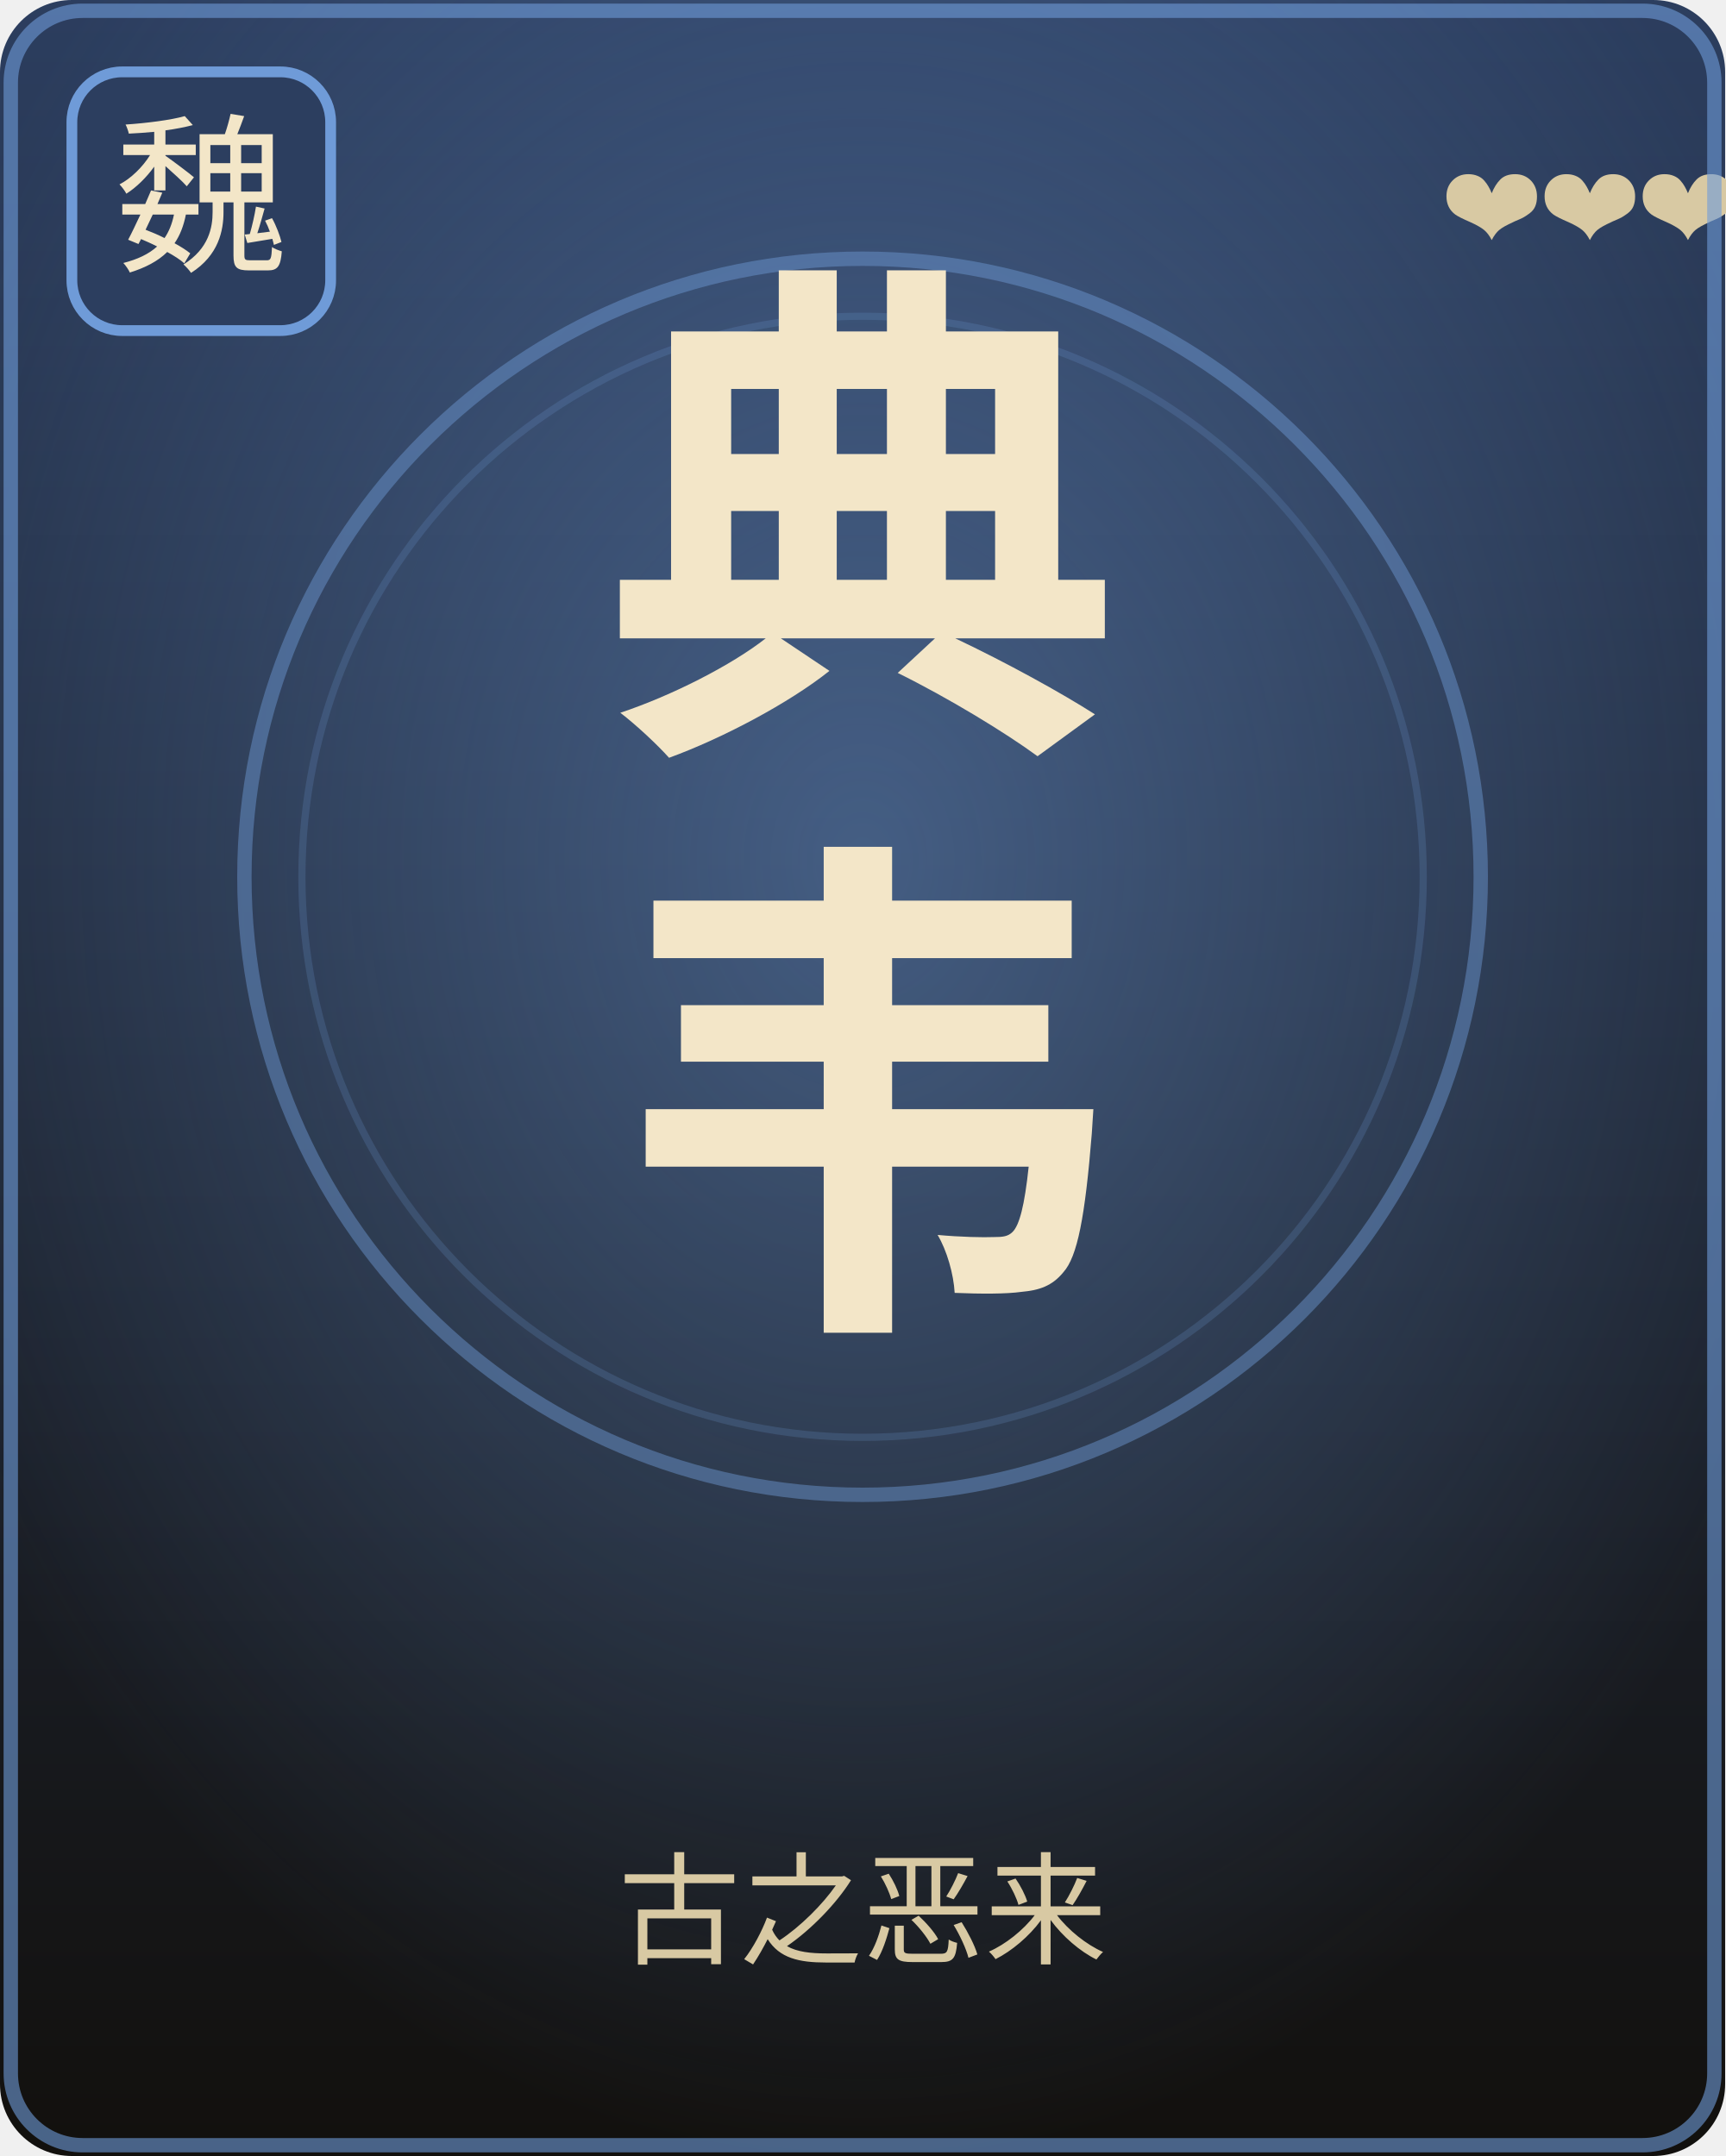
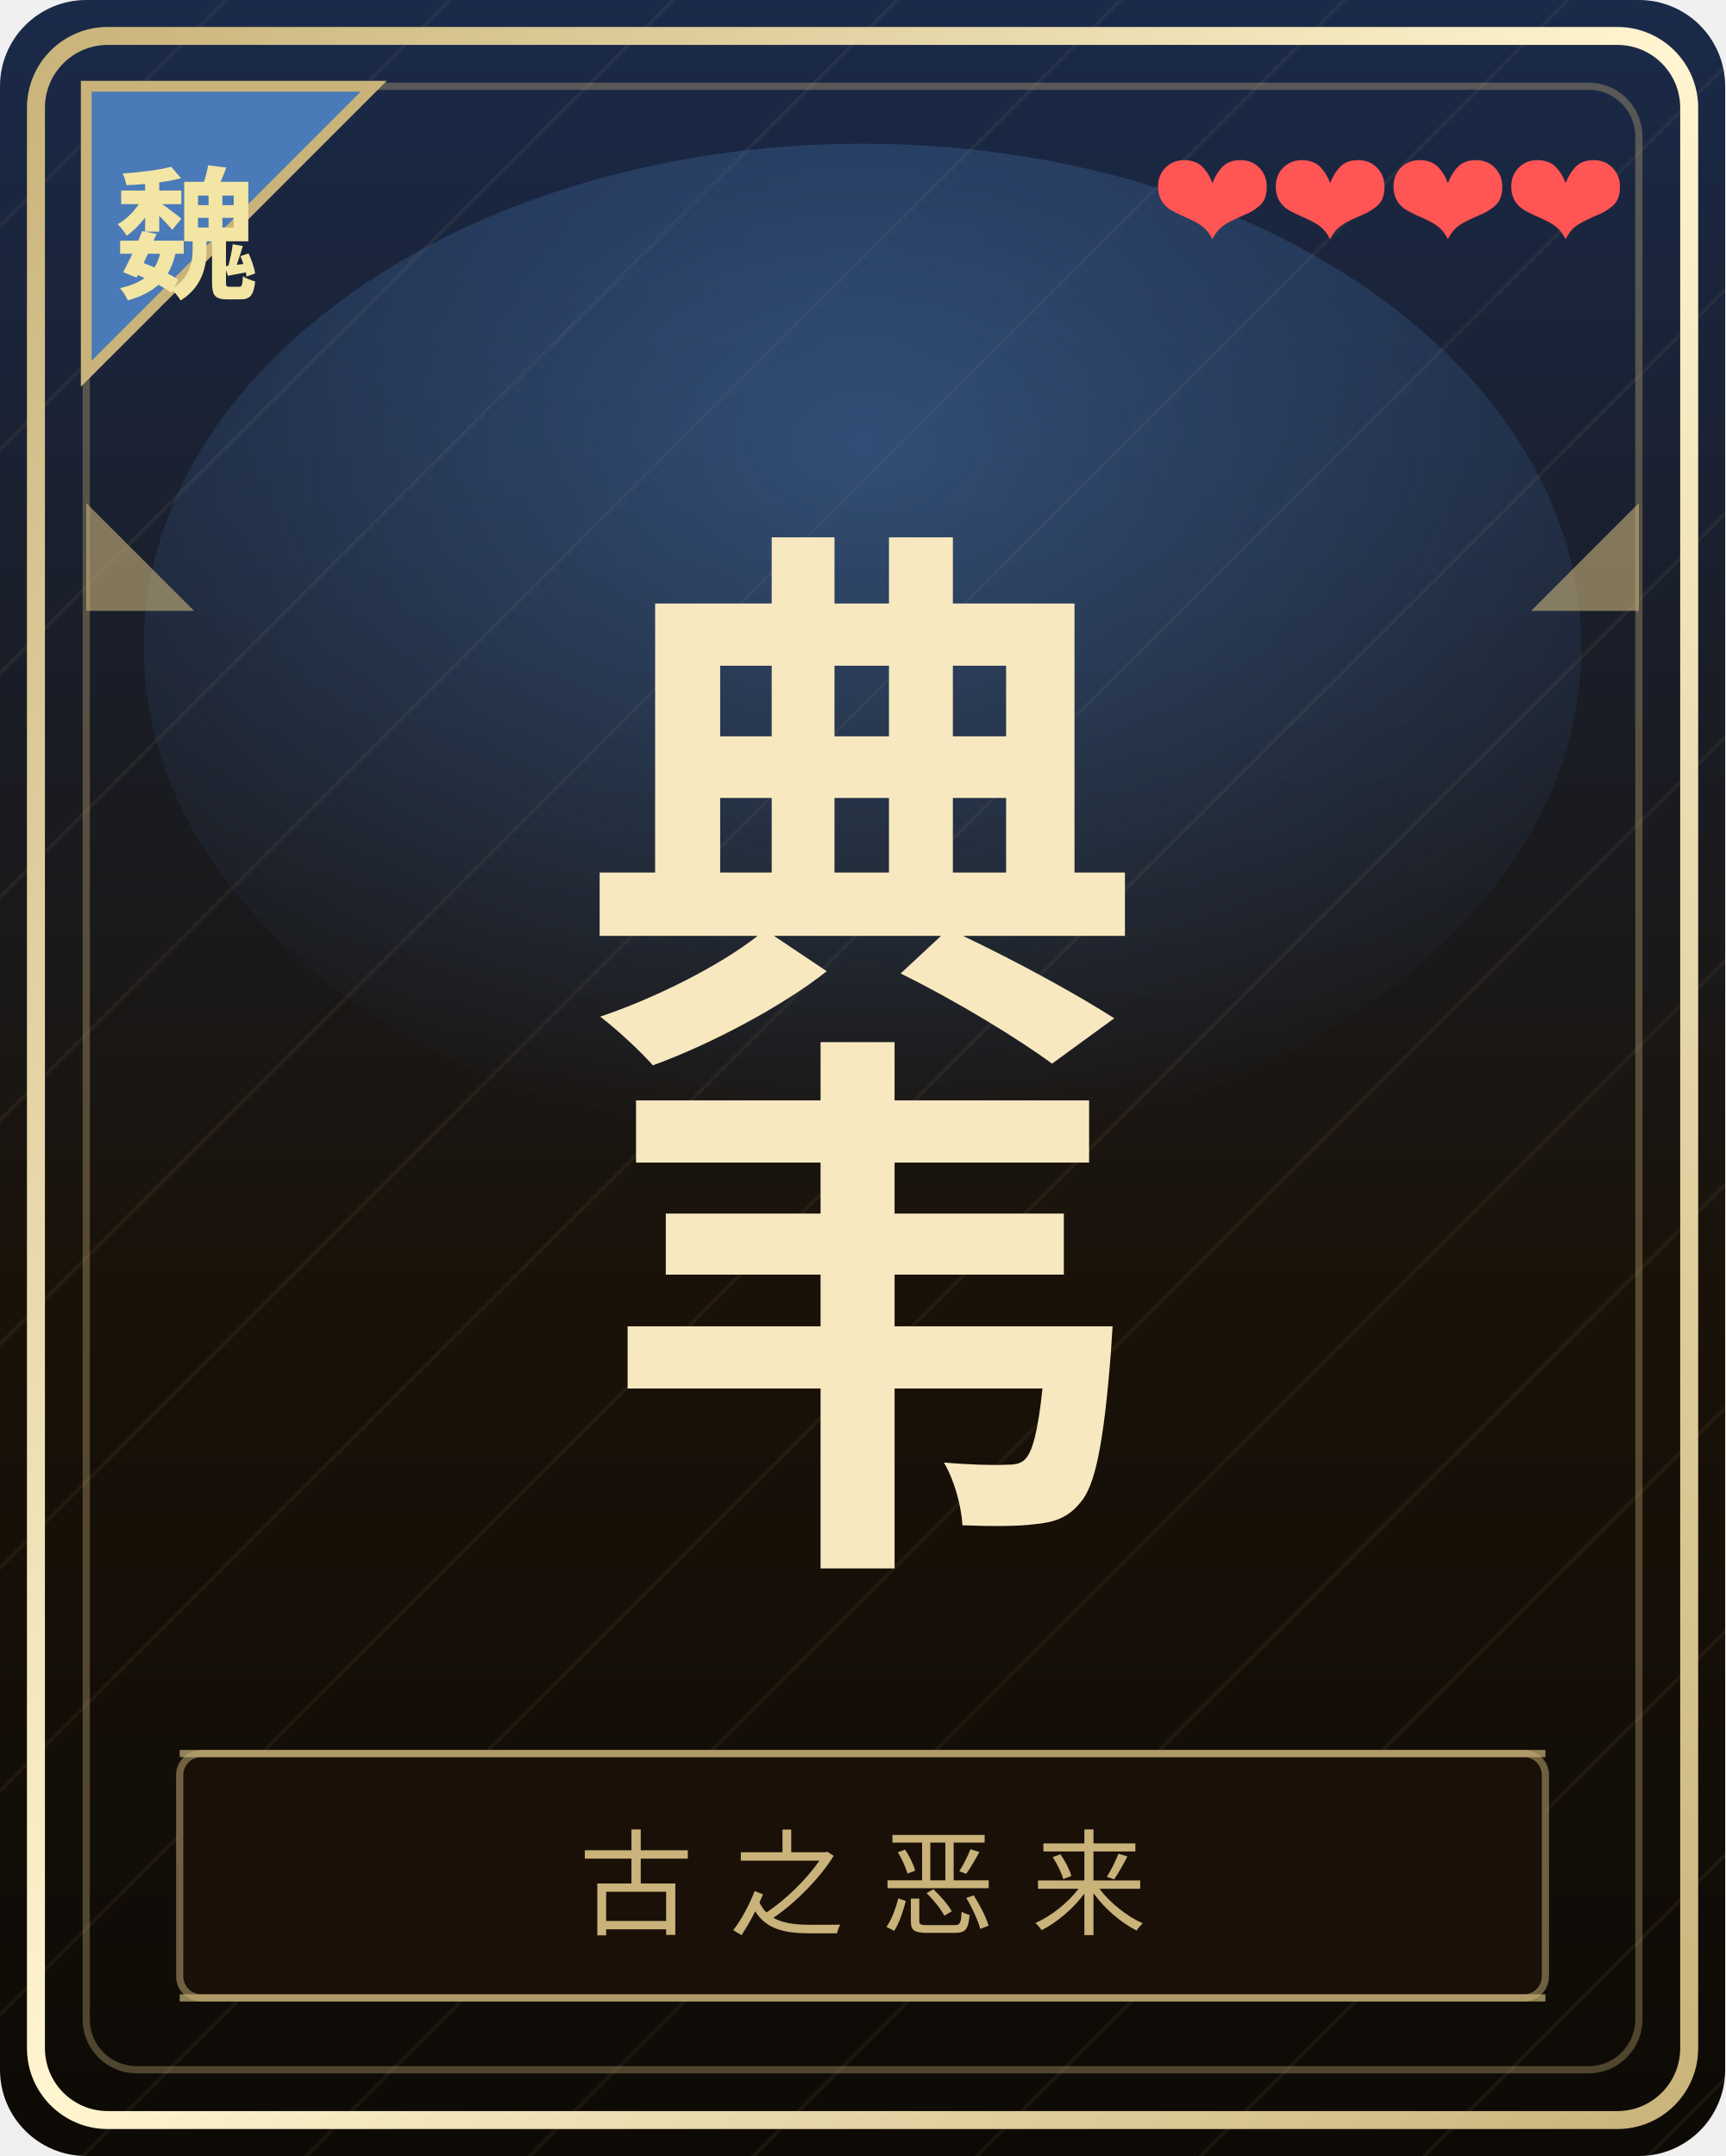
<svg xmlns="http://www.w3.org/2000/svg" width="240" height="300" viewBox="0 0 240 300">
  <defs>
    <linearGradient id="bg" x1="0" y1="0" x2="0" y2="1">
-       <stop offset="0" stop-color="#2c3e5f" />
-       <stop offset="1" stop-color="#12100d" />
+       <stop offset="0" stop-color="#1a2a4a" />
+       <stop offset="0.6" stop-color="#1a1208" />
+       <stop offset="1" stop-color="#0d0a06" />
    </linearGradient>
-     <radialGradient id="glow" cx="0.5" cy="0.4" r="0.6">
-       <stop offset="0" stop-color="#6f9bd8" stop-opacity="0.45" />
-       <stop offset="1" stop-color="#6f9bd8" stop-opacity="0" />
+     <linearGradient id="frame" x1="0" y1="0" x2="1" y2="1">
+       <stop offset="0" stop-color="#c9b37a" />
+       <stop offset="0.5" stop-color="#fff5d0" />
+       <stop offset="1" stop-color="#c9b37a" />
+     </linearGradient>
+     <radialGradient id="glow" cx="0.5" cy="0.3" r="0.7">
+       <stop offset="0" stop-color="#4a7ab8" stop-opacity="0.5" />
+       <stop offset="1" stop-color="#4a7ab8" stop-opacity="0" />
    </radialGradient>
-     <style>
-       .name { font-family: 'STKaiti','KaiTi','STSong',serif; fill: #f3e6c8; text-anchor: middle; font-weight: bold; }
-       .sub { font-family: 'STKaiti','KaiTi','STSong',serif; fill: #d8c9a3; text-anchor: middle; }
-     </style>
+     <pattern id="bgPattern" patternUnits="userSpaceOnUse" width="22" height="22" patternTransform="rotate(45)">
+       <line x1="0" y1="0" x2="0" y2="22" stroke="#c9b37a" stroke-opacity="0.07" stroke-width="1" />
+     </pattern>
  </defs>
-   <rect width="240" height="300" rx="10" fill="url(#bg)" />
-   <rect width="240" height="300" rx="10" fill="url(#glow)" />
-   <circle cx="120" cy="122" r="86" fill="none" stroke="#6f9bd8" stroke-opacity="0.45" stroke-width="2" />
-   <circle cx="120" cy="122" r="78" fill="none" stroke="#6f9bd8" stroke-opacity="0.2" stroke-width="1" />
-   <rect x="10" y="10" width="36" height="36" rx="7" fill="#2c3e5f" stroke="#6f9bd8" stroke-width="1.5" />
-   <text x="28" y="36" font-size="24" class="sub" fill="#fff" text-anchor="middle" style="fill:#f3e6c8">魏</text>
-   <text x="228" y="34" font-size="15" class="sub" text-anchor="end">❤❤❤❤</text>
-   <text x="120" y="99.04" class="name" font-size="72">典</text>
-   <text x="120" y="179.04" class="name" font-size="72">韦</text>
-   <text x="120" y="272" font-size="17" class="sub">古之恶来</text>
-   <rect x="1.5" y="1.5" width="237" height="297" rx="10" fill="none" stroke="#6f9bd8" stroke-opacity="0.6" stroke-width="2" />
+   <rect width="240" height="300" rx="12" fill="url(#bg)" />
+   <rect width="240" height="300" rx="12" fill="url(#bgPattern)" />
+   <ellipse cx="120" cy="90" rx="100" ry="70" fill="url(#glow)" />
+   <rect x="5" y="5" width="230" height="290" rx="10" fill="none" stroke="url(#frame)" stroke-width="2.5" />
+   <rect x="12" y="12" width="216" height="276" rx="7" fill="none" stroke="#c9b37a" stroke-opacity="0.35" stroke-width="1" />
+   <polygon points="12,12 52,12 12,52" fill="#4a7ab8" stroke="#c9b37a" stroke-width="1.5" />
+   <text x="26" y="40" font-size="20" text-anchor="middle" font-family="STKaiti,KaiTi,serif" font-weight="bold" fill="#f3e5a3">魏</text>
+   <text x="226" y="34" font-size="18" text-anchor="end" fill="#ff5555">❤❤❤❤</text>
+   <text x="120" y="141.3" text-anchor="middle" font-size="78" font-family="STKaiti,KaiTi,STSong,serif" font-weight="bold" fill="#f7e8c0" style="text-shadow:0 2px 8px rgba(0,0,0,.7);letter-spacing:3px">典</text>
+   <text x="120" y="211.3" text-anchor="middle" font-size="78" font-family="STKaiti,KaiTi,STSong,serif" font-weight="bold" fill="#f7e8c0" style="text-shadow:0 2px 8px rgba(0,0,0,.7);letter-spacing:3px">韦</text>
+   <rect x="25" y="244" width="190" height="34" rx="3" fill="#1a1008" stroke="#c9b37a" stroke-opacity="0.5" />
+   <line x1="25" y1="244" x2="215" y2="244" stroke="#c9b37a" stroke-opacity="0.7" />
+   <line x1="25" y1="278" x2="215" y2="278" stroke="#c9b37a" stroke-opacity="0.7" />
+   <text x="120" y="268" text-anchor="middle" font-size="16" font-family="STKaiti,KaiTi,STSong,serif" letter-spacing="5px" fill="#c9b37a">古之恶来</text>
+   <path d="M12 70 L12 85 L27 85 Z" fill="#c9b37a" opacity="0.6" />
+   <path d="M228 70 L228 85 L213 85 Z" fill="#c9b37a" opacity="0.6" />
</svg>
